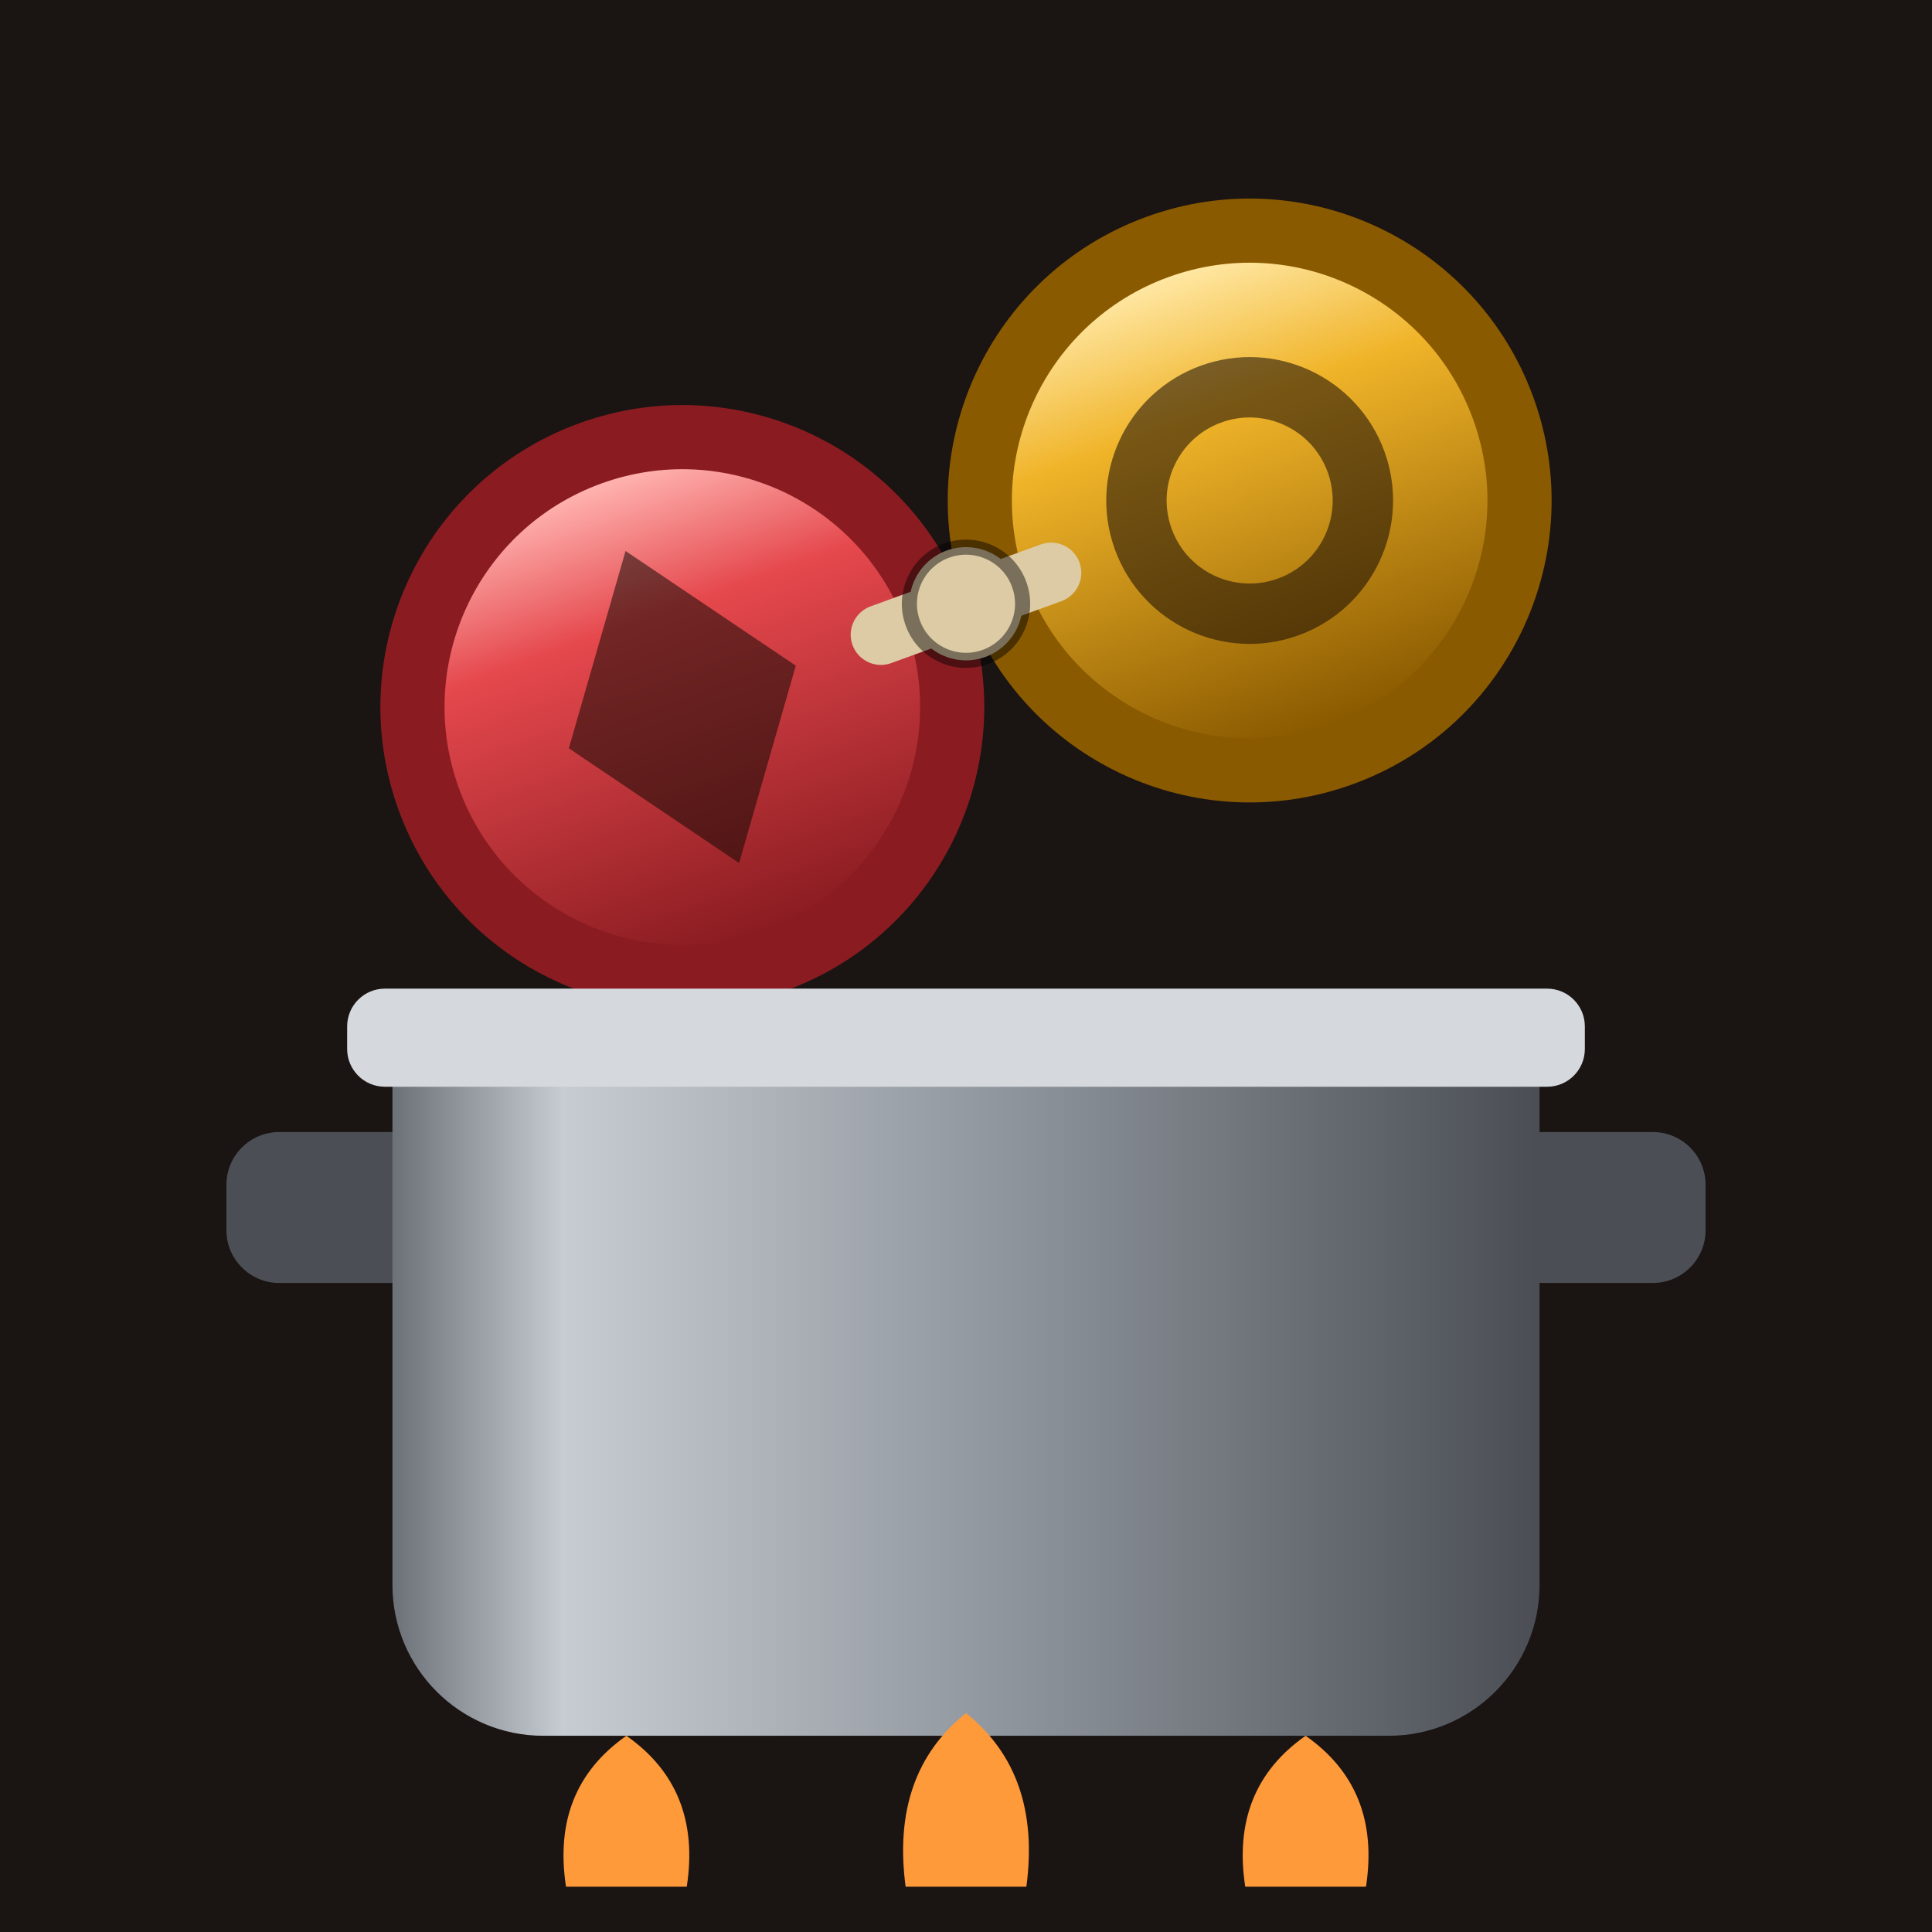
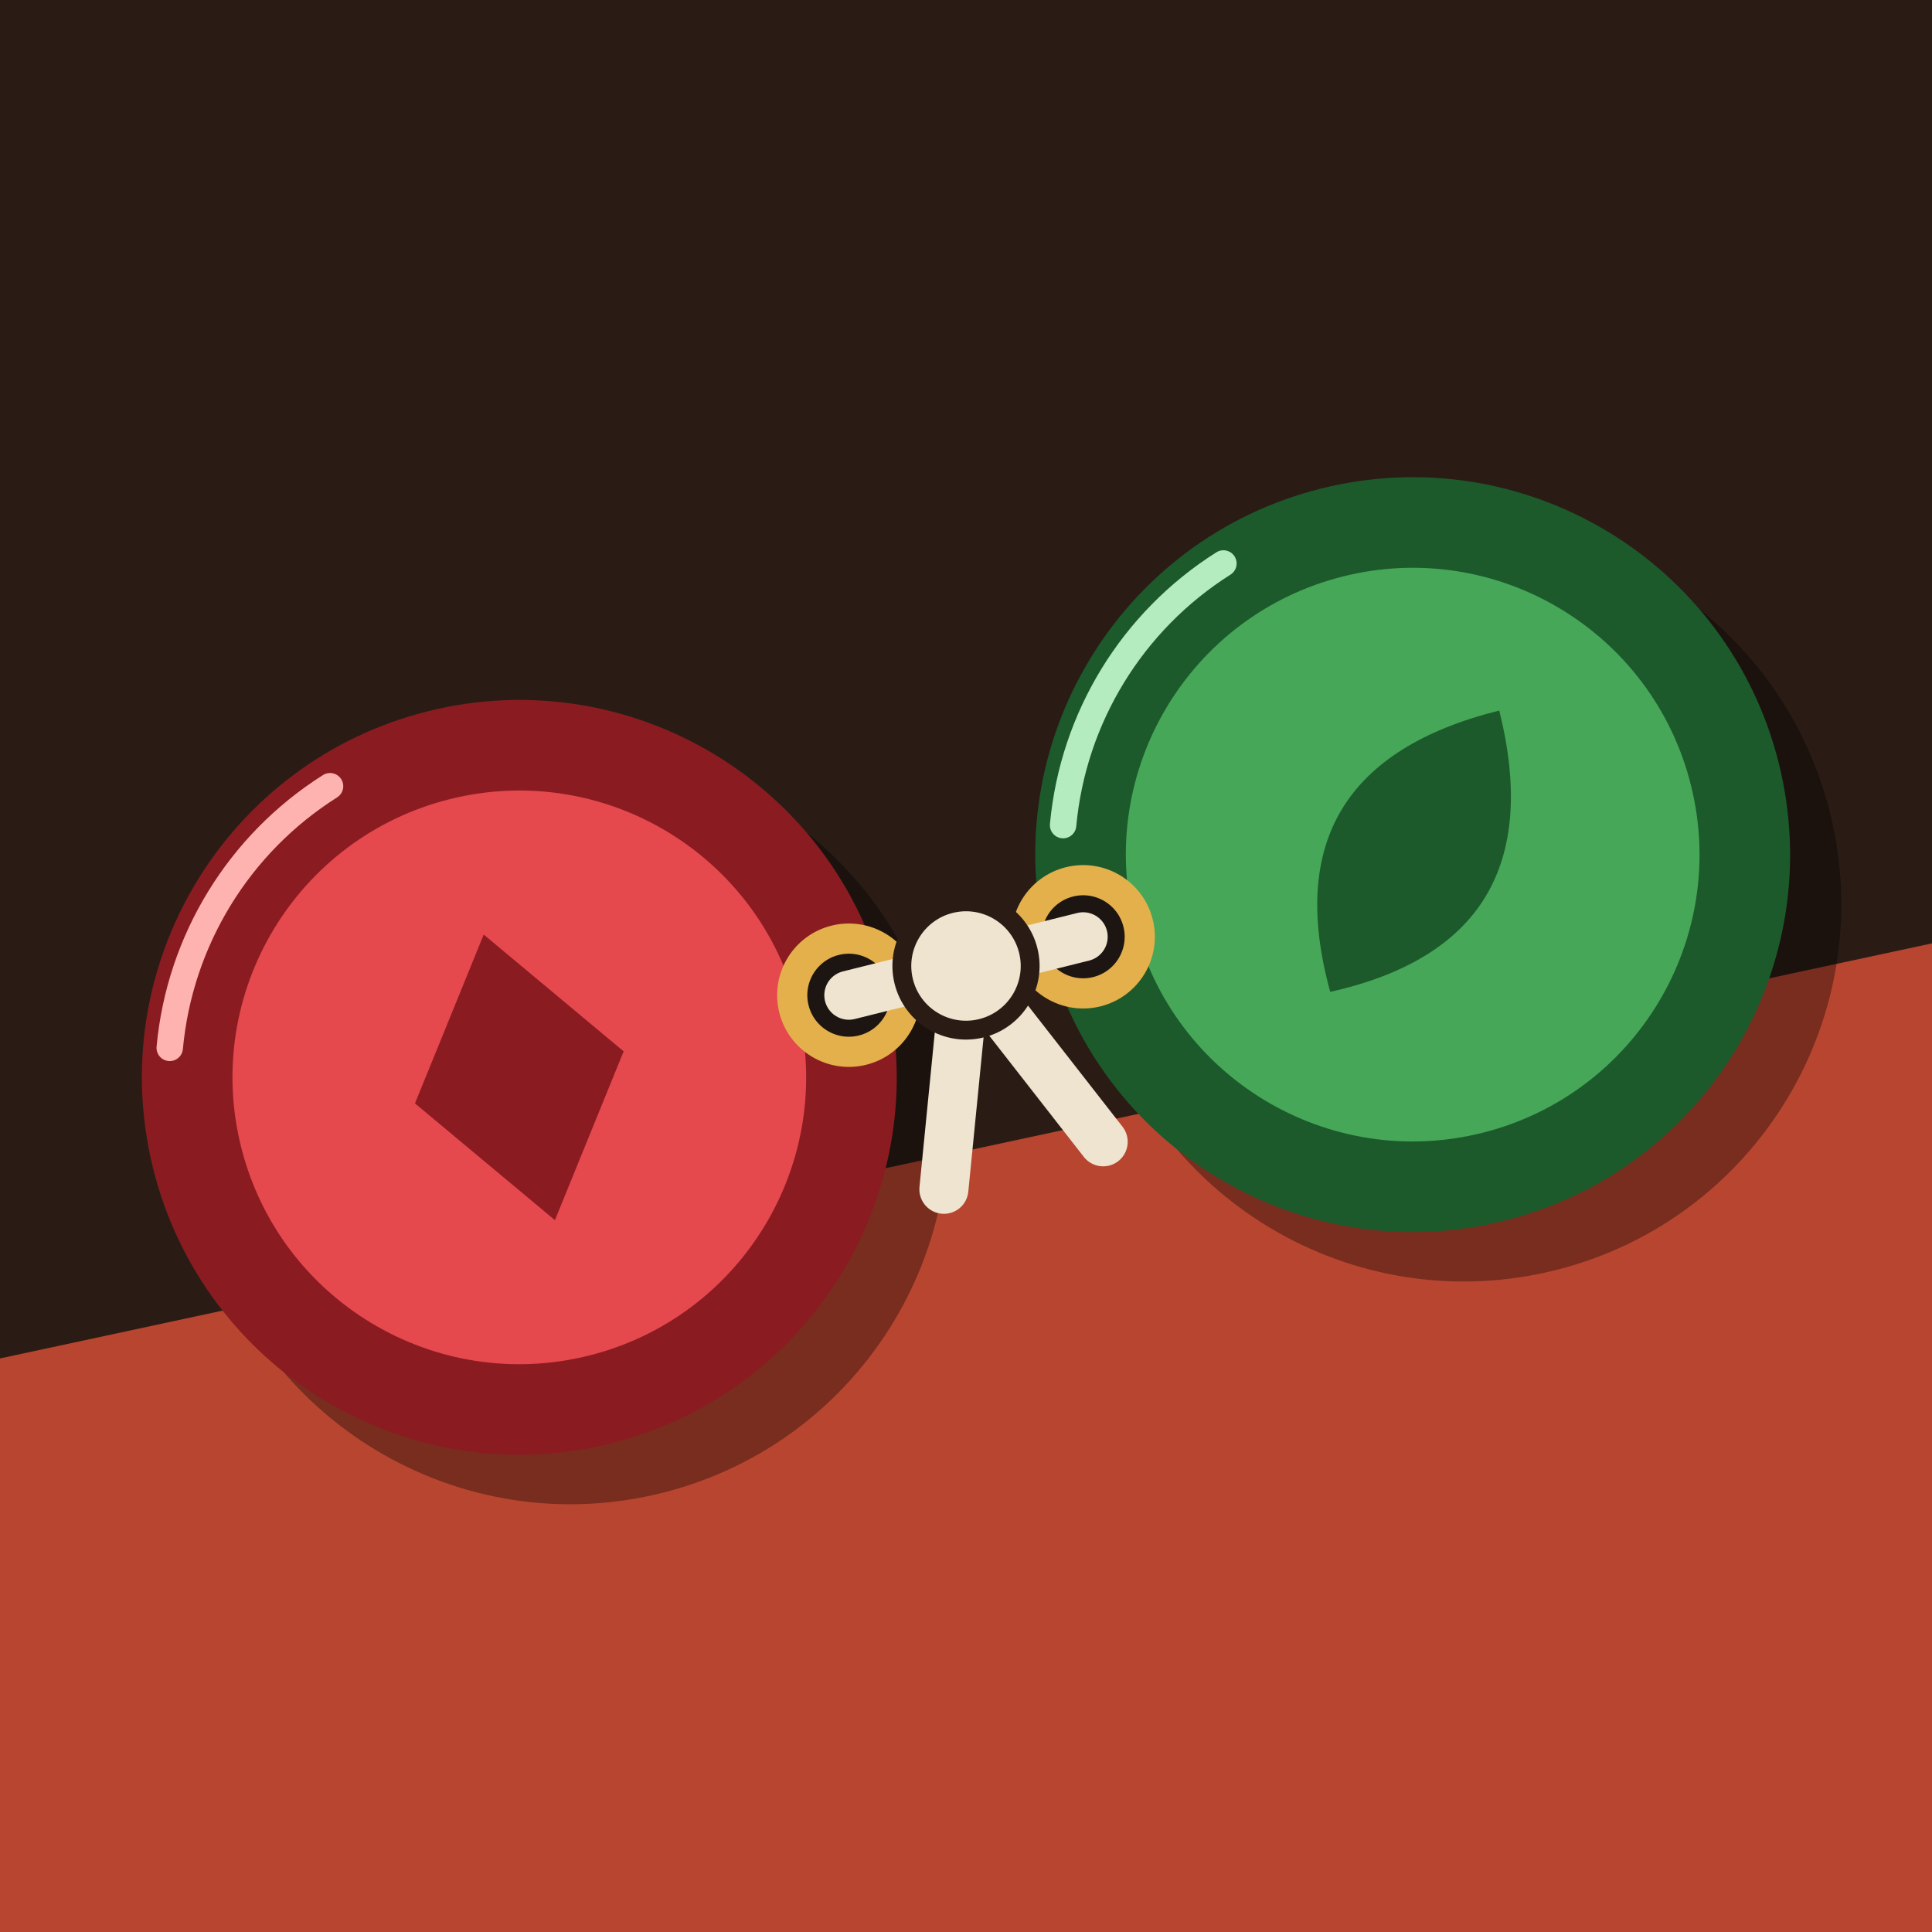
- <svg xmlns="http://www.w3.org/2000/svg" viewBox="0 0 512 512">
-   <defs>
-     <linearGradient id="steel" x1="0" x2="1">
-       <stop offset="0" stop-color="#6b7077" />
-       <stop offset=".15" stop-color="#c7ccd2" />
-       <stop offset=".55" stop-color="#8d939a" />
-       <stop offset="1" stop-color="#4a4e54" />
-     </linearGradient>
-     <linearGradient id="red" x1="0" y1="0" x2="0" y2="1">
-       <stop offset="0" stop-color="#ffb3b0" />
-       <stop offset=".3" stop-color="#e5484d" />
-       <stop offset="1" stop-color="#8a1c21" />
-     </linearGradient>
-     <linearGradient id="gold" x1="0" y1="0" x2="0" y2="1">
-       <stop offset="0" stop-color="#ffe7a3" />
-       <stop offset=".3" stop-color="#f0b429" />
-       <stop offset="1" stop-color="#8a5a00" />
-     </linearGradient>
-   </defs>
-   <rect width="512" height="512" fill="#1a1412" />
-   <g transform="rotate(-20 256 160)">
-     <path d="M196 160h120" stroke="#dccba4" stroke-width="16" stroke-linecap="round" />
-     <circle cx="176" cy="160" r="80" fill="#8a1c21" />
-     <circle cx="176" cy="160" r="63" fill="url(#red)" />
-     <circle cx="336" cy="160" r="80" fill="#8a5a00" />
-     <circle cx="336" cy="160" r="63" fill="url(#gold)" />
-     <path d="M232 160h48" stroke="#dccba4" stroke-width="16" stroke-linecap="round" />
-     <circle cx="256" cy="160" r="15" fill="#dccba4" stroke="rgba(0,0,0,.45)" stroke-width="4" />
-     <path d="M176 116l32 44-32 44-32-44z" fill="rgba(20,10,5,.55)" />
-     <circle cx="336" cy="160" r="30" fill="none" stroke="rgba(20,10,5,.55)" stroke-width="16" />
-   </g>
-   <rect x="60" y="300" width="64" height="40" rx="14" fill="#4b4f55" />
-   <rect x="388" y="300" width="64" height="40" rx="14" fill="#4b4f55" />
-   <path d="M104 270h304v150a40 40 0 0 1-40 40H144a40 40 0 0 1-40-40z" fill="url(#steel)" />
-   <rect x="92" y="262" width="328" height="26" rx="10" fill="#d5d9de" />
-   <g fill="#ff9a3a">
-     <path d="M150 500q-4-26 16-40 20 14 16 40z" />
-     <path d="M240 500q-4-30 16-46 20 16 16 46z" />
-     <path d="M330 500q-4-26 16-40 20 14 16 40z" />
+ <svg xmlns="http://www.w3.org/2000/svg" viewBox="0 0 512 512" role="img" aria-label="Mr Pepper">
+   <rect width="512" height="512" fill="#2a1c15" />
+   <path d="M0 360 L512 250 V512 H0 Z" fill="#b8452f" />
+   <g transform="rotate(-14 256 256)">
+     <g transform="translate(10 16)" opacity="0.35">
+       <circle cx="134" cy="256" r="100" fill="#000000" />
+       <circle cx="378" cy="256" r="100" fill="#000000" />
+     </g>
+     <circle cx="134" cy="256" r="100" fill="#8a1c21" />
+     <circle cx="134" cy="256" r="76" fill="#e5484d" />
+     <path d="M46 226 A92 92 0 0 1 104 169" stroke="#ffb3b0" stroke-width="7" stroke-linecap="round" fill="none" />
+     <g transform="translate(134 256) scale(1.5) translate(-50 -50)">
+       <path d="M50 24 L69 50 L50 76 L31 50 Z" fill="#8a1c21" />
+     </g>
+     <circle cx="378" cy="256" r="100" fill="#1c5a2b" />
+     <circle cx="378" cy="256" r="76" fill="#46a758" />
+     <path d="M290 226 A92 92 0 0 1 348 169" stroke="#b4ecbf" stroke-width="7" stroke-linecap="round" fill="none" />
+     <g transform="translate(378 256) scale(1.5) translate(-50 -50)">
+       <path d="M30 70 Q29 29 71 29 Q71 71 30 70 Z" fill="#1c5a2b" />
+     </g>
+     <circle cx="224" cy="256" r="15" fill="#1d1512" stroke="#e3b04b" stroke-width="8" />
+     <circle cx="288" cy="256" r="15" fill="#1d1512" stroke="#e3b04b" stroke-width="8" />
+     <path d="M224 256 L288 256 M256 256 L236 312 M256 256 L280 310" stroke="#efe4cf" stroke-width="13" stroke-linecap="round" fill="none" />
+     <circle cx="256" cy="256" r="17" fill="#efe4cf" stroke="#2a1c15" stroke-width="5" />
  </g>
</svg>
